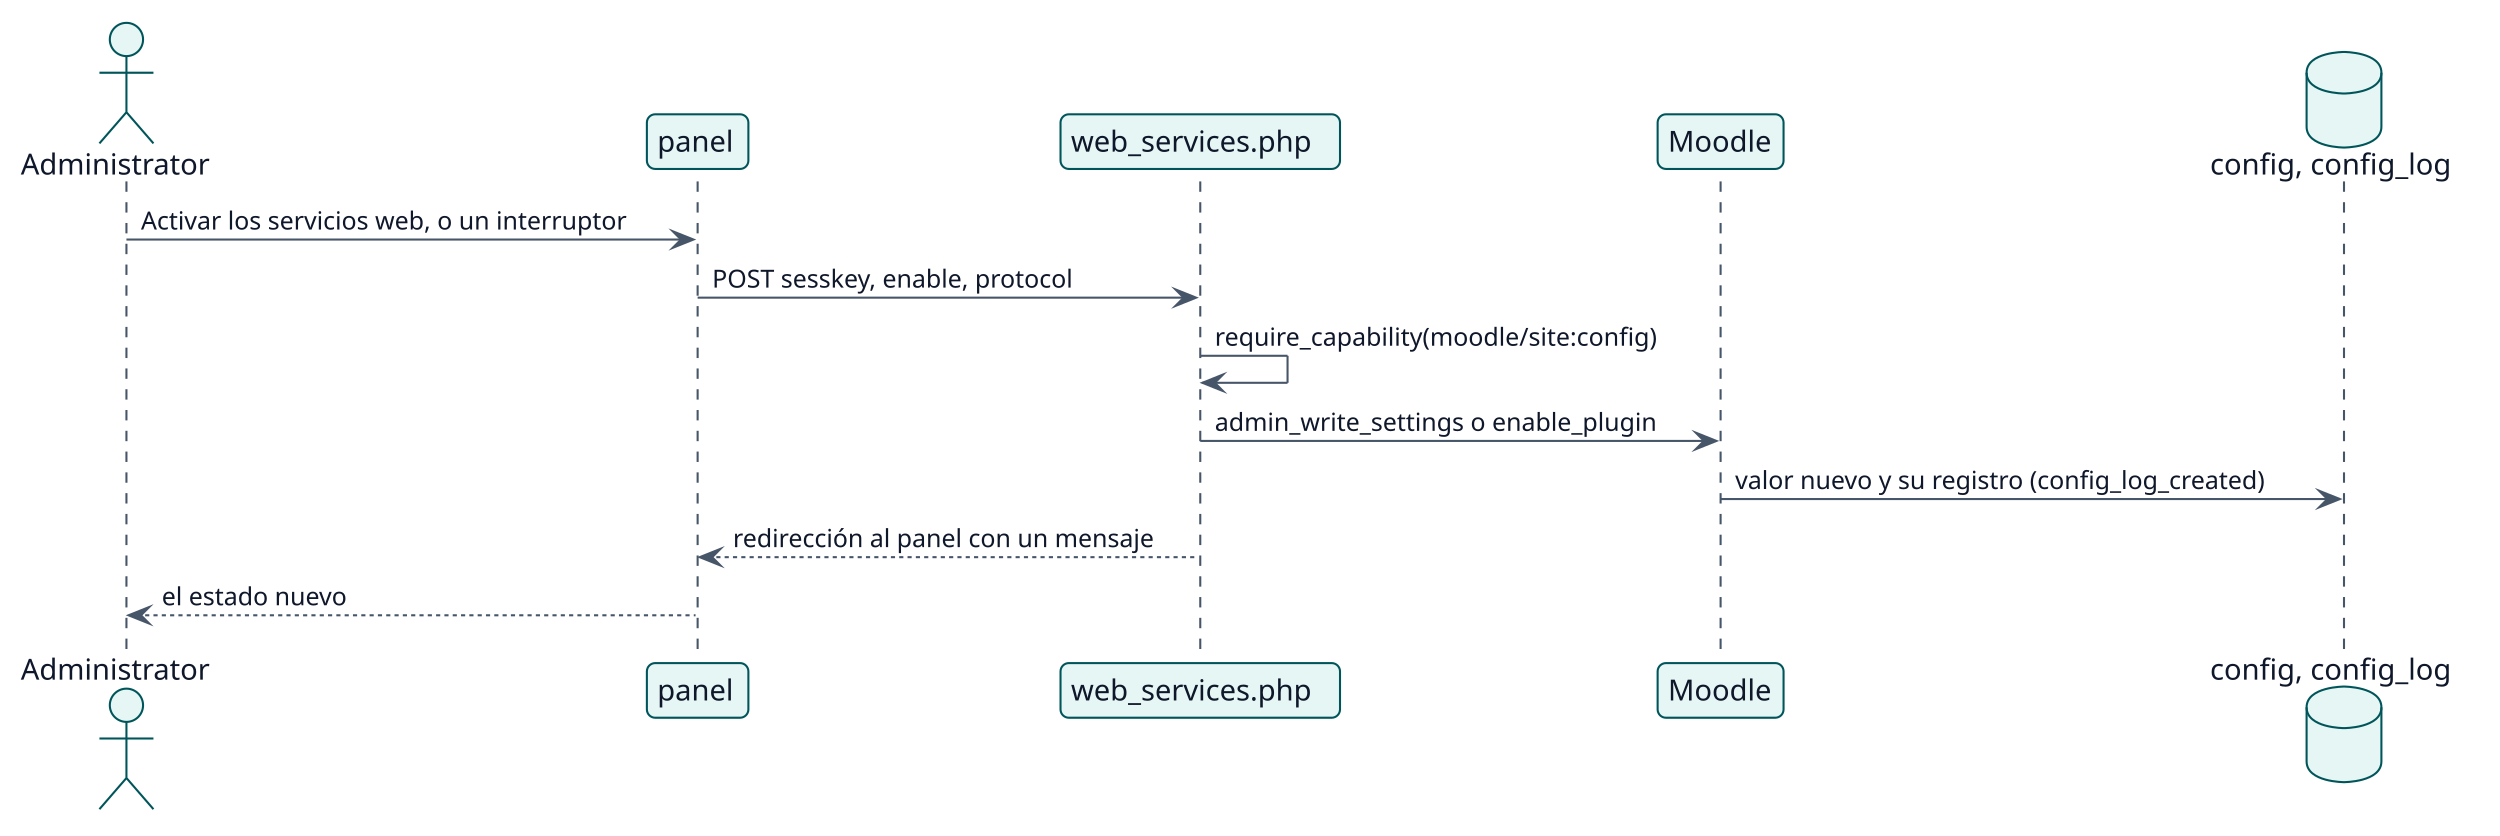
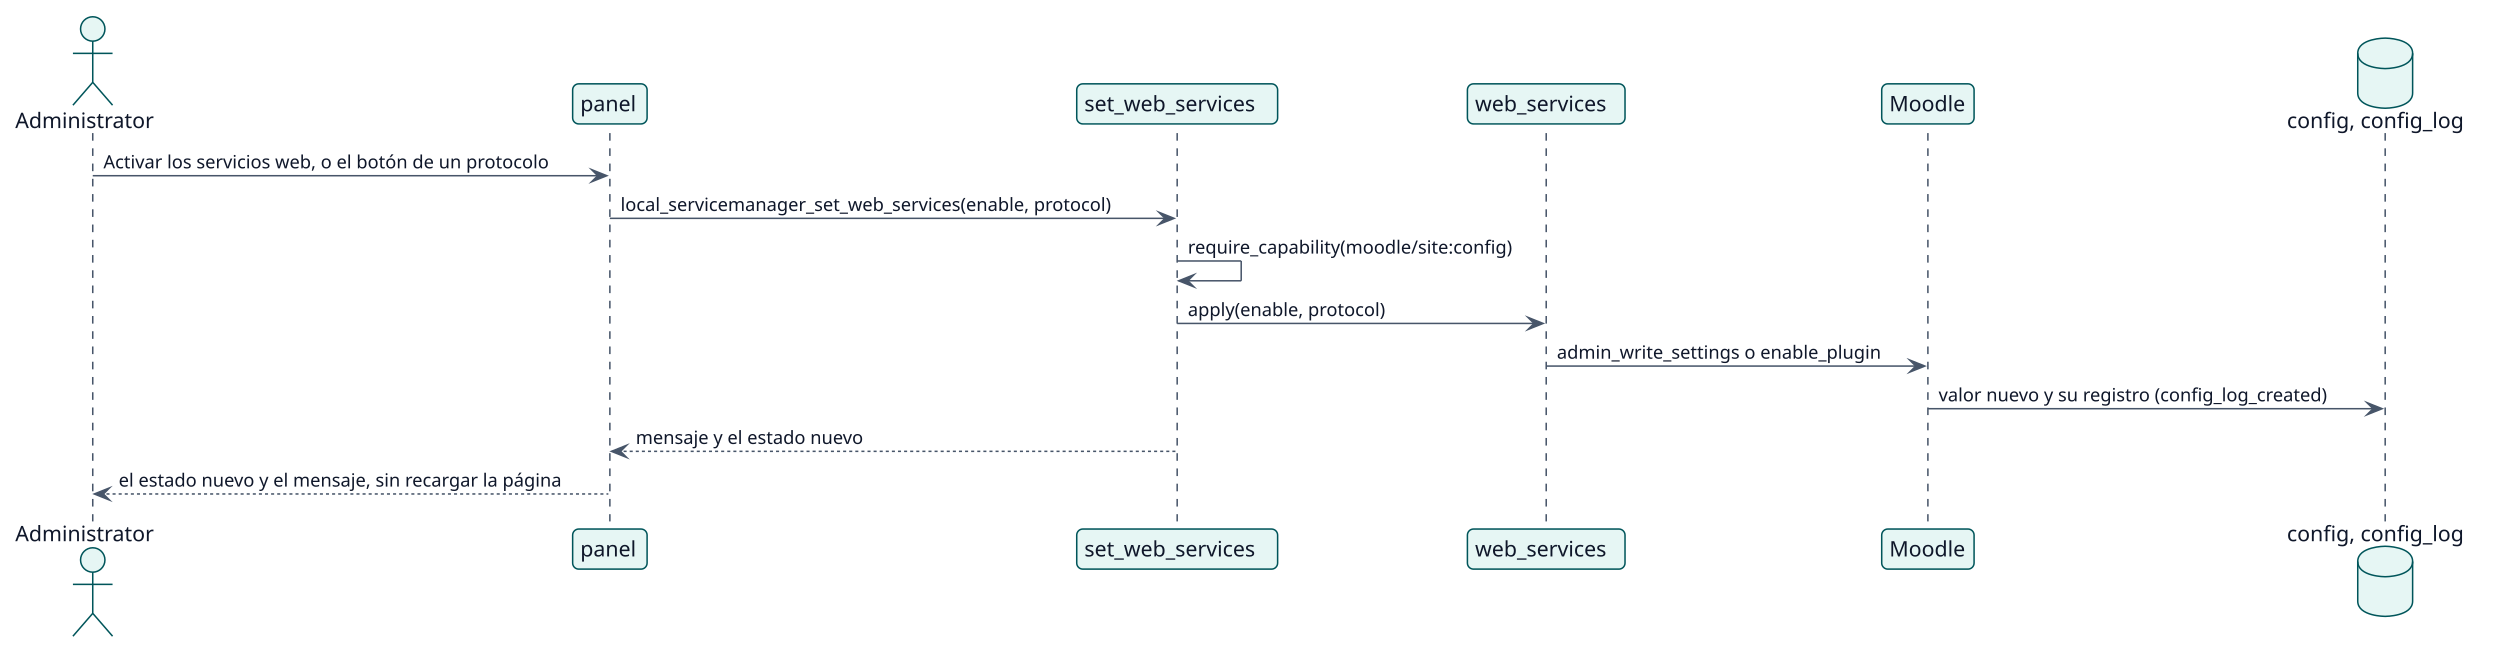
- <svg xmlns="http://www.w3.org/2000/svg" version="1.1" data-diagram-type="SEQUENCE" style="width:1203px;height:402px;background:#FFFFFF;" width="1203px" height="402px" viewBox="0 0 1203 402" zoomAndPan="magnify" preserveAspectRatio="none" contentStyleType="text/css">
+ <svg xmlns="http://www.w3.org/2000/svg" version="1.1" data-diagram-type="SEQUENCE" style="width:1640px;height:430px;background:#FFFFFF;" width="1640px" height="430px" viewBox="0 0 1640 430" zoomAndPan="magnify" preserveAspectRatio="none" contentStyleType="text/css">
  <defs />
  <g font-family="sans-serif" lengthAdjust="spacing">
    <g class="participant-lifeline" data-qualified-name="actor" data-entity-uid="part1" id="part1-lifeline" data-source-line="108">
      <g>
-         <rect x="57.341" y="87.297" width="8" height="226.781" fill="#000" fill-opacity="0" />
-         <line x1="60.841" y1="87.297" x2="60.841" y2="314.078" style="stroke:#475569;stroke-width:1;stroke-dasharray:5,5;" />
+         <rect x="57.341" y="87.297" width="8" height="254.75" fill="#000" fill-opacity="0" />
+         <line x1="60.841" y1="87.297" x2="60.841" y2="342.047" style="stroke:#475569;stroke-width:1;stroke-dasharray:5,5;" />
      </g>
    </g>
    <g class="participant-lifeline" data-qualified-name="dashboard" data-entity-uid="part2" id="part2-lifeline" data-source-line="109">
      <g>
-         <rect x="332.199" y="87.297" width="8" height="226.781" fill="#000" fill-opacity="0" />
-         <line x1="335.699" y1="87.297" x2="335.699" y2="314.078" style="stroke:#475569;stroke-width:1;stroke-dasharray:5,5;" />
+         <rect x="396.576" y="87.297" width="8" height="254.75" fill="#000" fill-opacity="0" />
+         <line x1="400.076" y1="87.297" x2="400.076" y2="342.047" style="stroke:#475569;stroke-width:1;stroke-dasharray:5,5;" />
      </g>
    </g>
-     <g class="participant-lifeline" data-qualified-name="page" data-entity-uid="part3" id="part3-lifeline" data-source-line="110">
+     <g class="participant-lifeline" data-qualified-name="service" data-entity-uid="part3" id="part3-lifeline" data-source-line="110">
      <g>
-         <rect x="574.068" y="87.297" width="8" height="226.781" fill="#000" fill-opacity="0" />
-         <line x1="577.568" y1="87.297" x2="577.568" y2="314.078" style="stroke:#475569;stroke-width:1;stroke-dasharray:5,5;" />
+         <rect x="768.728" y="87.297" width="8" height="254.75" fill="#000" fill-opacity="0" />
+         <line x1="772.228" y1="87.297" x2="772.228" y2="342.047" style="stroke:#475569;stroke-width:1;stroke-dasharray:5,5;" />
      </g>
    </g>
-     <g class="participant-lifeline" data-qualified-name="moodle" data-entity-uid="part4" id="part4-lifeline" data-source-line="111">
+     <g class="participant-lifeline" data-qualified-name="apply" data-entity-uid="part4" id="part4-lifeline" data-source-line="111">
      <g>
-         <rect x="824.451" y="87.297" width="8" height="226.781" fill="#000" fill-opacity="0" />
-         <line x1="827.951" y1="87.297" x2="827.951" y2="314.078" style="stroke:#475569;stroke-width:1;stroke-dasharray:5,5;" />
+         <rect x="1010.816" y="87.297" width="8" height="254.75" fill="#000" fill-opacity="0" />
+         <line x1="1014.316" y1="87.297" x2="1014.316" y2="342.047" style="stroke:#475569;stroke-width:1;stroke-dasharray:5,5;" />
      </g>
    </g>
-     <g class="participant-lifeline" data-qualified-name="config" data-entity-uid="part5" id="part5-lifeline" data-source-line="112">
+     <g class="participant-lifeline" data-qualified-name="moodle" data-entity-uid="part5" id="part5-lifeline" data-source-line="112">
      <g>
-         <rect x="1124.433" y="87.297" width="8" height="226.781" fill="#000" fill-opacity="0" />
-         <line x1="1127.933" y1="87.297" x2="1127.933" y2="314.078" style="stroke:#475569;stroke-width:1;stroke-dasharray:5,5;" />
+         <rect x="1261.199" y="87.297" width="8" height="254.75" fill="#000" fill-opacity="0" />
+         <line x1="1264.699" y1="87.297" x2="1264.699" y2="342.047" style="stroke:#475569;stroke-width:1;stroke-dasharray:5,5;" />
+       </g>
+     </g>
+     <g class="participant-lifeline" data-qualified-name="config" data-entity-uid="part6" id="part6-lifeline" data-source-line="113">
+       <g>
+         <rect x="1561.181" y="87.297" width="8" height="254.75" fill="#000" fill-opacity="0" />
+         <line x1="1564.681" y1="87.297" x2="1564.681" y2="342.047" style="stroke:#475569;stroke-width:1;stroke-dasharray:5,5;" />
      </g>
    </g>
    <g class="participant participant-head" data-qualified-name="actor" data-entity-uid="part1" id="part1-head" data-source-line="108">
      <text x="10" y="83.995" fill="#0F172A" font-size="14" textLength="95.683" font-family="IBM Plex Sans">Administrator</text>
      <ellipse cx="60.841" cy="19" rx="8" ry="8" fill="#E6F6F4" style="stroke:#00555A;stroke-width:1;" />
      <path d="M60.841,27 L60.841,54 M47.841,35 L73.841,35 M60.841,54 L47.841,69 M60.841,54 L73.841,69" style="stroke:#00555A;stroke-width:1;" fill="none" />
    </g>
    <g class="participant participant-head" data-qualified-name="dashboard" data-entity-uid="part2" id="part2-head" data-source-line="109">
-       <rect x="311.278" y="55" width="48.842" height="26.297" fill="#E6F6F4" style="stroke:#00555A;stroke-width:1;" rx="4" ry="4" />
-       <text x="316.278" y="72.995" fill="#0F172A" font-size="14" textLength="38.842" font-family="IBM Plex Sans">panel</text>
+       <rect x="375.655" y="55" width="48.842" height="26.297" fill="#E6F6F4" style="stroke:#00555A;stroke-width:1;" rx="4" ry="4" />
+       <text x="380.655" y="72.995" fill="#0F172A" font-size="14" textLength="38.842" font-family="IBM Plex Sans">panel</text>
    </g>
-     <g class="participant participant-head" data-qualified-name="page" data-entity-uid="part3" id="part3-head" data-source-line="110">
-       <rect x="510.323" y="55" width="134.489" height="26.297" fill="#E6F6F4" style="stroke:#00555A;stroke-width:1;" rx="4" ry="4" />
-       <text x="515.323" y="72.995" fill="#0F172A" font-size="14" textLength="124.489" font-family="IBM Plex Sans">web_services.php</text>
+     <g class="participant participant-head" data-qualified-name="service" data-entity-uid="part3" id="part3-head" data-source-line="110">
+       <rect x="706.333" y="55" width="131.789" height="26.297" fill="#E6F6F4" style="stroke:#00555A;stroke-width:1;" rx="4" ry="4" />
+       <text x="711.333" y="72.995" fill="#0F172A" font-size="14" textLength="121.789" font-family="IBM Plex Sans">set_web_services</text>
    </g>
-     <g class="participant participant-head" data-qualified-name="moodle" data-entity-uid="part4" id="part4-head" data-source-line="111">
-       <rect x="797.651" y="55" width="60.6" height="26.297" fill="#E6F6F4" style="stroke:#00555A;stroke-width:1;" rx="4" ry="4" />
-       <text x="802.651" y="72.995" fill="#0F172A" font-size="14" textLength="50.6" font-family="IBM Plex Sans">Moodle</text>
+     <g class="participant participant-head" data-qualified-name="apply" data-entity-uid="part4" id="part4-head" data-source-line="111">
+       <rect x="962.62" y="55" width="103.393" height="26.297" fill="#E6F6F4" style="stroke:#00555A;stroke-width:1;" rx="4" ry="4" />
+       <text x="967.62" y="72.995" fill="#0F172A" font-size="14" textLength="93.393" font-family="IBM Plex Sans">web_services</text>
    </g>
-     <g class="participant participant-head" data-qualified-name="config" data-entity-uid="part5" id="part5-head" data-source-line="112">
-       <text x="1063.471" y="83.995" fill="#0F172A" font-size="14" textLength="122.924" font-family="IBM Plex Sans">config, config_log</text>
-       <path d="M1109.933,35 C1109.933,25 1127.933,25 1127.933,25 C1127.933,25 1145.933,25 1145.933,35 L1145.933,61 C1145.933,71 1127.933,71 1127.933,71 C1127.933,71 1109.933,71 1109.933,61 L1109.933,35" style="stroke:#00555A;stroke-width:1;" fill="#E6F6F4" />
-       <path d="M1109.933,35 C1109.933,45 1127.933,45 1127.933,45 C1127.933,45 1145.933,45 1145.933,35" style="stroke:#00555A;stroke-width:1;" fill="none" />
+     <g class="participant participant-head" data-qualified-name="moodle" data-entity-uid="part5" id="part5-head" data-source-line="112">
+       <rect x="1234.399" y="55" width="60.6" height="26.297" fill="#E6F6F4" style="stroke:#00555A;stroke-width:1;" rx="4" ry="4" />
+       <text x="1239.399" y="72.995" fill="#0F172A" font-size="14" textLength="50.6" font-family="IBM Plex Sans">Moodle</text>
+     </g>
+     <g class="participant participant-head" data-qualified-name="config" data-entity-uid="part6" id="part6-head" data-source-line="113">
+       <text x="1500.219" y="83.995" fill="#0F172A" font-size="14" textLength="122.924" font-family="IBM Plex Sans">config, config_log</text>
+       <path d="M1546.681,35 C1546.681,25 1564.681,25 1564.681,25 C1564.681,25 1582.681,25 1582.681,35 L1582.681,61 C1582.681,71 1564.681,71 1564.681,71 C1564.681,71 1546.681,71 1546.681,61 L1546.681,35" style="stroke:#00555A;stroke-width:1;" fill="#E6F6F4" />
+       <path d="M1546.681,35 C1546.681,45 1564.681,45 1564.681,45 C1564.681,45 1582.681,45 1582.681,35" style="stroke:#00555A;stroke-width:1;" fill="none" />
    </g>
    <g class="participant participant-tail" data-qualified-name="actor" data-entity-uid="part1" id="part1-tail" data-source-line="108">
-       <text x="10" y="327.073" fill="#0F172A" font-size="14" textLength="95.683" font-family="IBM Plex Sans">Administrator</text>
-       <ellipse cx="60.841" cy="339.375" rx="8" ry="8" fill="#E6F6F4" style="stroke:#00555A;stroke-width:1;" />
-       <path d="M60.841,347.375 L60.841,374.375 M47.841,355.375 L73.841,355.375 M60.841,374.375 L47.841,389.375 M60.841,374.375 L73.841,389.375" style="stroke:#00555A;stroke-width:1;" fill="none" />
+       <text x="10" y="355.042" fill="#0F172A" font-size="14" textLength="95.683" font-family="IBM Plex Sans">Administrator</text>
+       <ellipse cx="60.841" cy="367.344" rx="8" ry="8" fill="#E6F6F4" style="stroke:#00555A;stroke-width:1;" />
+       <path d="M60.841,375.344 L60.841,402.344 M47.841,383.344 L73.841,383.344 M60.841,402.344 L47.841,417.344 M60.841,402.344 L73.841,417.344" style="stroke:#00555A;stroke-width:1;" fill="none" />
    </g>
    <g class="participant participant-tail" data-qualified-name="dashboard" data-entity-uid="part2" id="part2-tail" data-source-line="109">
-       <rect x="311.278" y="319.078" width="48.842" height="26.297" fill="#E6F6F4" style="stroke:#00555A;stroke-width:1;" rx="4" ry="4" />
-       <text x="316.278" y="337.073" fill="#0F172A" font-size="14" textLength="38.842" font-family="IBM Plex Sans">panel</text>
+       <rect x="375.655" y="347.047" width="48.842" height="26.297" fill="#E6F6F4" style="stroke:#00555A;stroke-width:1;" rx="4" ry="4" />
+       <text x="380.655" y="365.042" fill="#0F172A" font-size="14" textLength="38.842" font-family="IBM Plex Sans">panel</text>
    </g>
-     <g class="participant participant-tail" data-qualified-name="page" data-entity-uid="part3" id="part3-tail" data-source-line="110">
-       <rect x="510.323" y="319.078" width="134.489" height="26.297" fill="#E6F6F4" style="stroke:#00555A;stroke-width:1;" rx="4" ry="4" />
-       <text x="515.323" y="337.073" fill="#0F172A" font-size="14" textLength="124.489" font-family="IBM Plex Sans">web_services.php</text>
+     <g class="participant participant-tail" data-qualified-name="service" data-entity-uid="part3" id="part3-tail" data-source-line="110">
+       <rect x="706.333" y="347.047" width="131.789" height="26.297" fill="#E6F6F4" style="stroke:#00555A;stroke-width:1;" rx="4" ry="4" />
+       <text x="711.333" y="365.042" fill="#0F172A" font-size="14" textLength="121.789" font-family="IBM Plex Sans">set_web_services</text>
    </g>
-     <g class="participant participant-tail" data-qualified-name="moodle" data-entity-uid="part4" id="part4-tail" data-source-line="111">
-       <rect x="797.651" y="319.078" width="60.6" height="26.297" fill="#E6F6F4" style="stroke:#00555A;stroke-width:1;" rx="4" ry="4" />
-       <text x="802.651" y="337.073" fill="#0F172A" font-size="14" textLength="50.6" font-family="IBM Plex Sans">Moodle</text>
+     <g class="participant participant-tail" data-qualified-name="apply" data-entity-uid="part4" id="part4-tail" data-source-line="111">
+       <rect x="962.62" y="347.047" width="103.393" height="26.297" fill="#E6F6F4" style="stroke:#00555A;stroke-width:1;" rx="4" ry="4" />
+       <text x="967.62" y="365.042" fill="#0F172A" font-size="14" textLength="93.393" font-family="IBM Plex Sans">web_services</text>
    </g>
-     <g class="participant participant-tail" data-qualified-name="config" data-entity-uid="part5" id="part5-tail" data-source-line="112">
-       <text x="1063.471" y="327.073" fill="#0F172A" font-size="14" textLength="122.924" font-family="IBM Plex Sans">config, config_log</text>
-       <path d="M1109.933,340.375 C1109.933,330.375 1127.933,330.375 1127.933,330.375 C1127.933,330.375 1145.933,330.375 1145.933,340.375 L1145.933,366.375 C1145.933,376.375 1127.933,376.375 1127.933,376.375 C1127.933,376.375 1109.933,376.375 1109.933,366.375 L1109.933,340.375" style="stroke:#00555A;stroke-width:1;" fill="#E6F6F4" />
-       <path d="M1109.933,340.375 C1109.933,350.375 1127.933,350.375 1127.933,350.375 C1127.933,350.375 1145.933,350.375 1145.933,340.375" style="stroke:#00555A;stroke-width:1;" fill="none" />
+     <g class="participant participant-tail" data-qualified-name="moodle" data-entity-uid="part5" id="part5-tail" data-source-line="112">
+       <rect x="1234.399" y="347.047" width="60.6" height="26.297" fill="#E6F6F4" style="stroke:#00555A;stroke-width:1;" rx="4" ry="4" />
+       <text x="1239.399" y="365.042" fill="#0F172A" font-size="14" textLength="50.6" font-family="IBM Plex Sans">Moodle</text>
    </g>
-     <g class="message" data-entity-1="part1" data-entity-2="part2" id="msg1" data-source-line="114">
-       <polygon points="323.699,111.266,333.699,115.266,323.699,119.266,327.699,115.266" fill="#475569" style="stroke:#475569;stroke-width:1;stroke-linejoin:miter;stroke-miterlimit:10;" />
-       <line x1="60.841" y1="115.266" x2="329.699" y2="115.266" style="stroke:#475569;stroke-width:1;" />
-       <text x="67.841" y="110.436" fill="#0F172A" font-size="12" textLength="250.857" font-family="IBM Plex Sans">Activar los servicios web, o un interruptor</text>
+     <g class="participant participant-tail" data-qualified-name="config" data-entity-uid="part6" id="part6-tail" data-source-line="113">
+       <text x="1500.219" y="355.042" fill="#0F172A" font-size="14" textLength="122.924" font-family="IBM Plex Sans">config, config_log</text>
+       <path d="M1546.681,368.344 C1546.681,358.344 1564.681,358.344 1564.681,358.344 C1564.681,358.344 1582.681,358.344 1582.681,368.344 L1582.681,394.344 C1582.681,404.344 1564.681,404.344 1564.681,404.344 C1564.681,404.344 1546.681,404.344 1546.681,394.344 L1546.681,368.344" style="stroke:#00555A;stroke-width:1;" fill="#E6F6F4" />
+       <path d="M1546.681,368.344 C1546.681,378.344 1564.681,378.344 1564.681,378.344 C1564.681,378.344 1582.681,378.344 1582.681,368.344" style="stroke:#00555A;stroke-width:1;" fill="none" />
    </g>
-     <g class="message" data-entity-1="part2" data-entity-2="part3" id="msg2" data-source-line="115">
-       <polygon points="565.568,139.234,575.568,143.234,565.568,147.234,569.568,143.234" fill="#475569" style="stroke:#475569;stroke-width:1;stroke-linejoin:miter;stroke-miterlimit:10;" />
-       <line x1="335.699" y1="143.234" x2="571.568" y2="143.234" style="stroke:#475569;stroke-width:1;" />
-       <text x="342.699" y="138.404" fill="#0F172A" font-size="12" textLength="188.162" font-family="IBM Plex Sans">POST sesskey, enable, protocol</text>
+     <g class="message" data-entity-1="part1" data-entity-2="part2" id="msg1" data-source-line="115">
+       <polygon points="388.076,111.266,398.076,115.266,388.076,119.266,392.076,115.266" fill="#475569" style="stroke:#475569;stroke-width:1;stroke-linejoin:miter;stroke-miterlimit:10;" />
+       <line x1="60.841" y1="115.266" x2="394.076" y2="115.266" style="stroke:#475569;stroke-width:1;" />
+       <text x="67.841" y="110.436" fill="#0F172A" font-size="12" textLength="314.086" font-family="IBM Plex Sans">Activar los servicios web, o el botón de un protocolo</text>
    </g>
-     <g class="message" data-entity-1="part3" data-entity-2="part3" id="msg3" data-source-line="116">
-       <line x1="577.568" y1="171.203" x2="619.568" y2="171.203" style="stroke:#475569;stroke-width:1;" />
-       <line x1="619.568" y1="171.203" x2="619.568" y2="184.203" style="stroke:#475569;stroke-width:1;" />
-       <line x1="578.568" y1="184.203" x2="619.568" y2="184.203" style="stroke:#475569;stroke-width:1;" />
-       <polygon points="588.568,180.203,578.568,184.203,588.568,188.203,584.568,184.203" fill="#475569" style="stroke:#475569;stroke-width:1;stroke-linejoin:miter;stroke-miterlimit:10;" />
-       <text x="584.568" y="166.373" fill="#0F172A" font-size="12" textLength="228.088" font-family="IBM Plex Sans">require_capability(moodle/site:config)</text>
+     <g class="message" data-entity-1="part2" data-entity-2="part3" id="msg2" data-source-line="116">
+       <polygon points="760.228,139.234,770.228,143.234,760.228,147.234,764.228,143.234" fill="#475569" style="stroke:#475569;stroke-width:1;stroke-linejoin:miter;stroke-miterlimit:10;" />
+       <line x1="400.076" y1="143.234" x2="766.228" y2="143.234" style="stroke:#475569;stroke-width:1;" />
+       <text x="407.076" y="138.404" fill="#0F172A" font-size="12" textLength="348.152" font-family="IBM Plex Sans">local_servicemanager_set_web_services(enable, protocol)</text>
    </g>
-     <g class="message" data-entity-1="part3" data-entity-2="part4" id="msg4" data-source-line="117">
-       <polygon points="815.951,208.172,825.951,212.172,815.951,216.172,819.951,212.172" fill="#475569" style="stroke:#475569;stroke-width:1;stroke-linejoin:miter;stroke-miterlimit:10;" />
-       <line x1="577.568" y1="212.172" x2="821.951" y2="212.172" style="stroke:#475569;stroke-width:1;" />
-       <text x="584.568" y="207.342" fill="#0F172A" font-size="12" textLength="226.383" font-family="IBM Plex Sans">admin_write_settings o enable_plugin</text>
+     <g class="message" data-entity-1="part3" data-entity-2="part3" id="msg3" data-source-line="117">
+       <line x1="772.228" y1="171.203" x2="814.228" y2="171.203" style="stroke:#475569;stroke-width:1;" />
+       <line x1="814.228" y1="171.203" x2="814.228" y2="184.203" style="stroke:#475569;stroke-width:1;" />
+       <line x1="773.228" y1="184.203" x2="814.228" y2="184.203" style="stroke:#475569;stroke-width:1;" />
+       <polygon points="783.228,180.203,773.228,184.203,783.228,188.203,779.228,184.203" fill="#475569" style="stroke:#475569;stroke-width:1;stroke-linejoin:miter;stroke-miterlimit:10;" />
+       <text x="779.228" y="166.373" fill="#0F172A" font-size="12" textLength="228.088" font-family="IBM Plex Sans">require_capability(moodle/site:config)</text>
    </g>
-     <g class="message" data-entity-1="part4" data-entity-2="part5" id="msg5" data-source-line="118">
-       <polygon points="1115.933,236.141,1125.933,240.141,1115.933,244.141,1119.933,240.141" fill="#475569" style="stroke:#475569;stroke-width:1;stroke-linejoin:miter;stroke-miterlimit:10;" />
-       <line x1="827.951" y1="240.141" x2="1121.933" y2="240.141" style="stroke:#475569;stroke-width:1;" />
-       <text x="834.951" y="235.311" fill="#0F172A" font-size="12" textLength="275.982" font-family="IBM Plex Sans">valor nuevo y su registro (config_log_created)</text>
+     <g class="message" data-entity-1="part3" data-entity-2="part4" id="msg4" data-source-line="118">
+       <polygon points="1002.316,208.172,1012.316,212.172,1002.316,216.172,1006.316,212.172" fill="#475569" style="stroke:#475569;stroke-width:1;stroke-linejoin:miter;stroke-miterlimit:10;" />
+       <line x1="772.228" y1="212.172" x2="1008.316" y2="212.172" style="stroke:#475569;stroke-width:1;" />
+       <text x="779.228" y="207.342" fill="#0F172A" font-size="12" textLength="139.904" font-family="IBM Plex Sans">apply(enable, protocol)</text>
    </g>
-     <g class="message" data-entity-1="part3" data-entity-2="part2" id="msg6" data-source-line="119">
-       <polygon points="346.699,264.109,336.699,268.109,346.699,272.109,342.699,268.109" fill="#475569" style="stroke:#475569;stroke-width:1;stroke-linejoin:miter;stroke-miterlimit:10;" />
-       <line x1="340.699" y1="268.109" x2="576.568" y2="268.109" style="stroke:#475569;stroke-width:1;stroke-dasharray:2,2;" />
-       <text x="352.699" y="263.279" fill="#0F172A" font-size="12" textLength="217.869" font-family="IBM Plex Sans">redirección al panel con un mensaje</text>
+     <g class="message" data-entity-1="part4" data-entity-2="part5" id="msg5" data-source-line="119">
+       <polygon points="1252.699,236.141,1262.699,240.141,1252.699,244.141,1256.699,240.141" fill="#475569" style="stroke:#475569;stroke-width:1;stroke-linejoin:miter;stroke-miterlimit:10;" />
+       <line x1="1014.316" y1="240.141" x2="1258.699" y2="240.141" style="stroke:#475569;stroke-width:1;" />
+       <text x="1021.316" y="235.311" fill="#0F172A" font-size="12" textLength="226.383" font-family="IBM Plex Sans">admin_write_settings o enable_plugin</text>
    </g>
-     <g class="message" data-entity-1="part2" data-entity-2="part1" id="msg7" data-source-line="120">
-       <polygon points="71.841,292.078,61.841,296.078,71.841,300.078,67.841,296.078" fill="#475569" style="stroke:#475569;stroke-width:1;stroke-linejoin:miter;stroke-miterlimit:10;" />
-       <line x1="65.841" y1="296.078" x2="334.699" y2="296.078" style="stroke:#475569;stroke-width:1;stroke-dasharray:2,2;" />
-       <text x="77.841" y="291.248" fill="#0F172A" font-size="12" textLength="96.035" font-family="IBM Plex Sans">el estado nuevo</text>
+     <g class="message" data-entity-1="part5" data-entity-2="part6" id="msg6" data-source-line="120">
+       <polygon points="1552.681,264.109,1562.681,268.109,1552.681,272.109,1556.681,268.109" fill="#475569" style="stroke:#475569;stroke-width:1;stroke-linejoin:miter;stroke-miterlimit:10;" />
+       <line x1="1264.699" y1="268.109" x2="1558.681" y2="268.109" style="stroke:#475569;stroke-width:1;" />
+       <text x="1271.699" y="263.279" fill="#0F172A" font-size="12" textLength="275.982" font-family="IBM Plex Sans">valor nuevo y su registro (config_log_created)</text>
+     </g>
+     <g class="message" data-entity-1="part3" data-entity-2="part2" id="msg7" data-source-line="121">
+       <polygon points="411.076,292.078,401.076,296.078,411.076,300.078,407.076,296.078" fill="#475569" style="stroke:#475569;stroke-width:1;stroke-linejoin:miter;stroke-miterlimit:10;" />
+       <line x1="405.076" y1="296.078" x2="771.228" y2="296.078" style="stroke:#475569;stroke-width:1;stroke-dasharray:2,2;" />
+       <text x="417.076" y="291.248" fill="#0F172A" font-size="12" textLength="161.766" font-family="IBM Plex Sans">mensaje y el estado nuevo</text>
+     </g>
+     <g class="message" data-entity-1="part2" data-entity-2="part1" id="msg8" data-source-line="122">
+       <polygon points="71.841,320.047,61.841,324.047,71.841,328.047,67.841,324.047" fill="#475569" style="stroke:#475569;stroke-width:1;stroke-linejoin:miter;stroke-miterlimit:10;" />
+       <line x1="65.841" y1="324.047" x2="399.076" y2="324.047" style="stroke:#475569;stroke-width:1;stroke-dasharray:2,2;" />
+       <text x="77.841" y="319.217" fill="#0F172A" font-size="12" textLength="315.234" font-family="IBM Plex Sans">el estado nuevo y el mensaje, sin recargar la página</text>
    </g>
  </g>
</svg>
